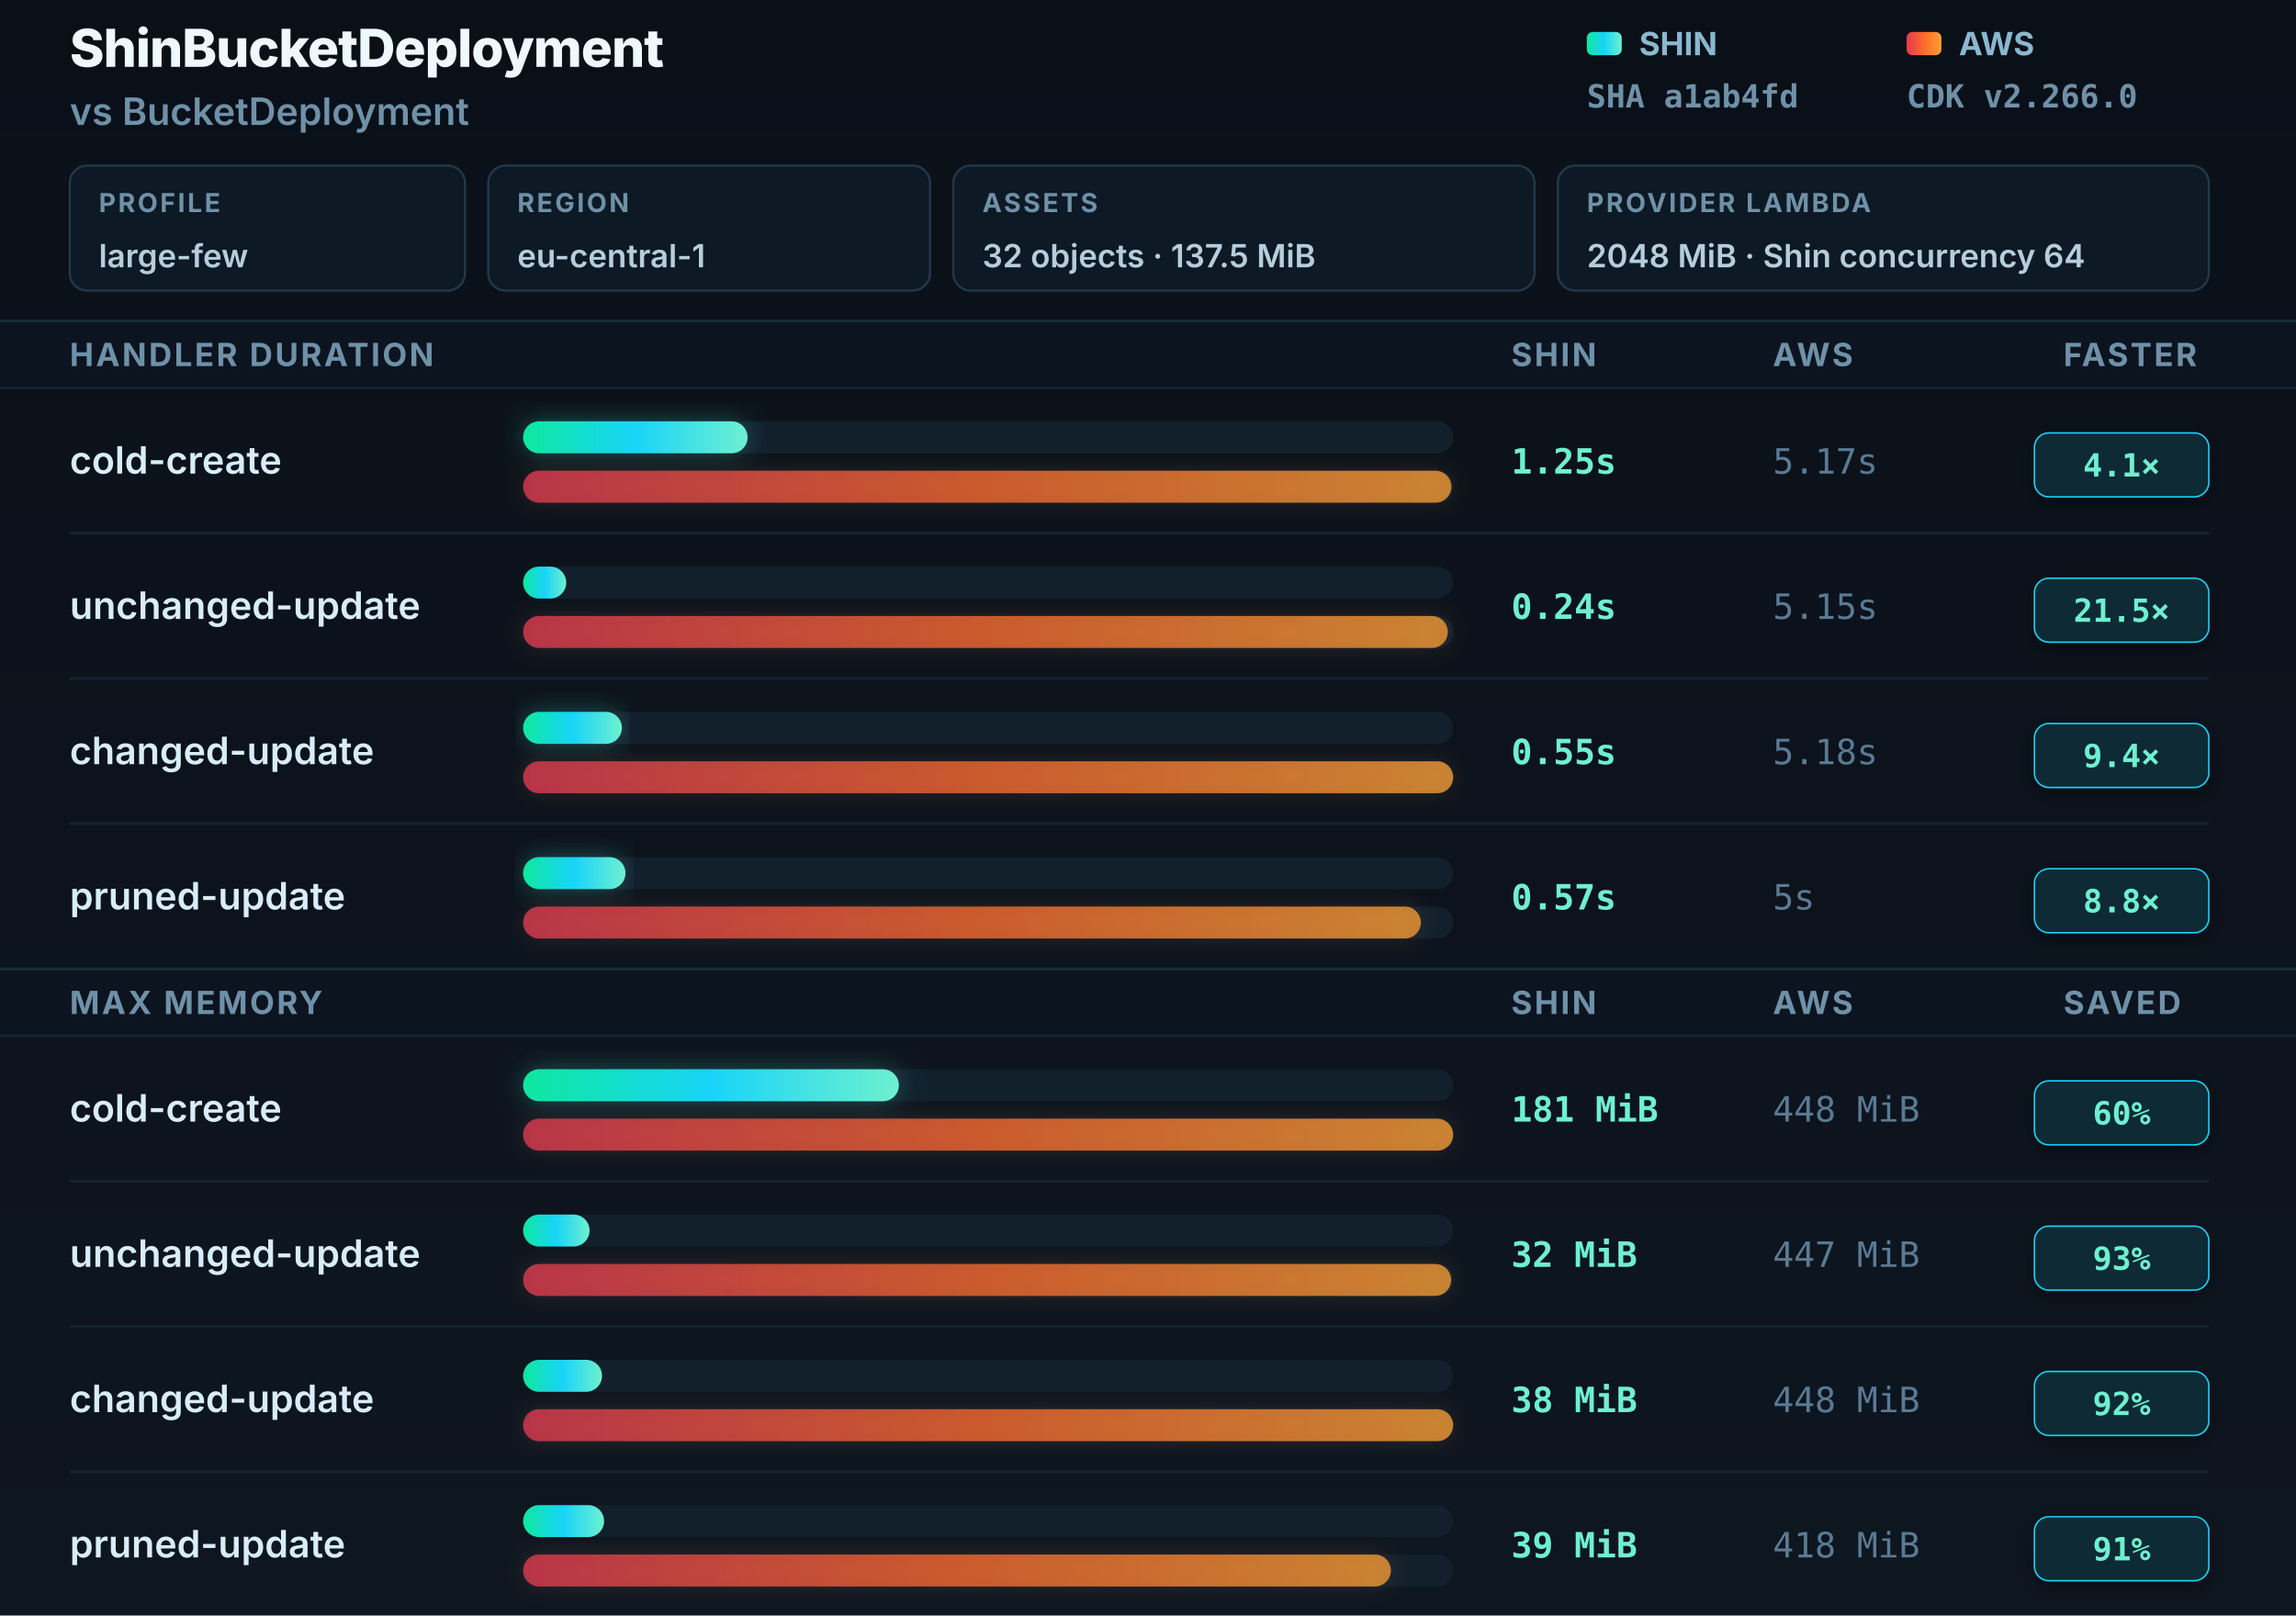
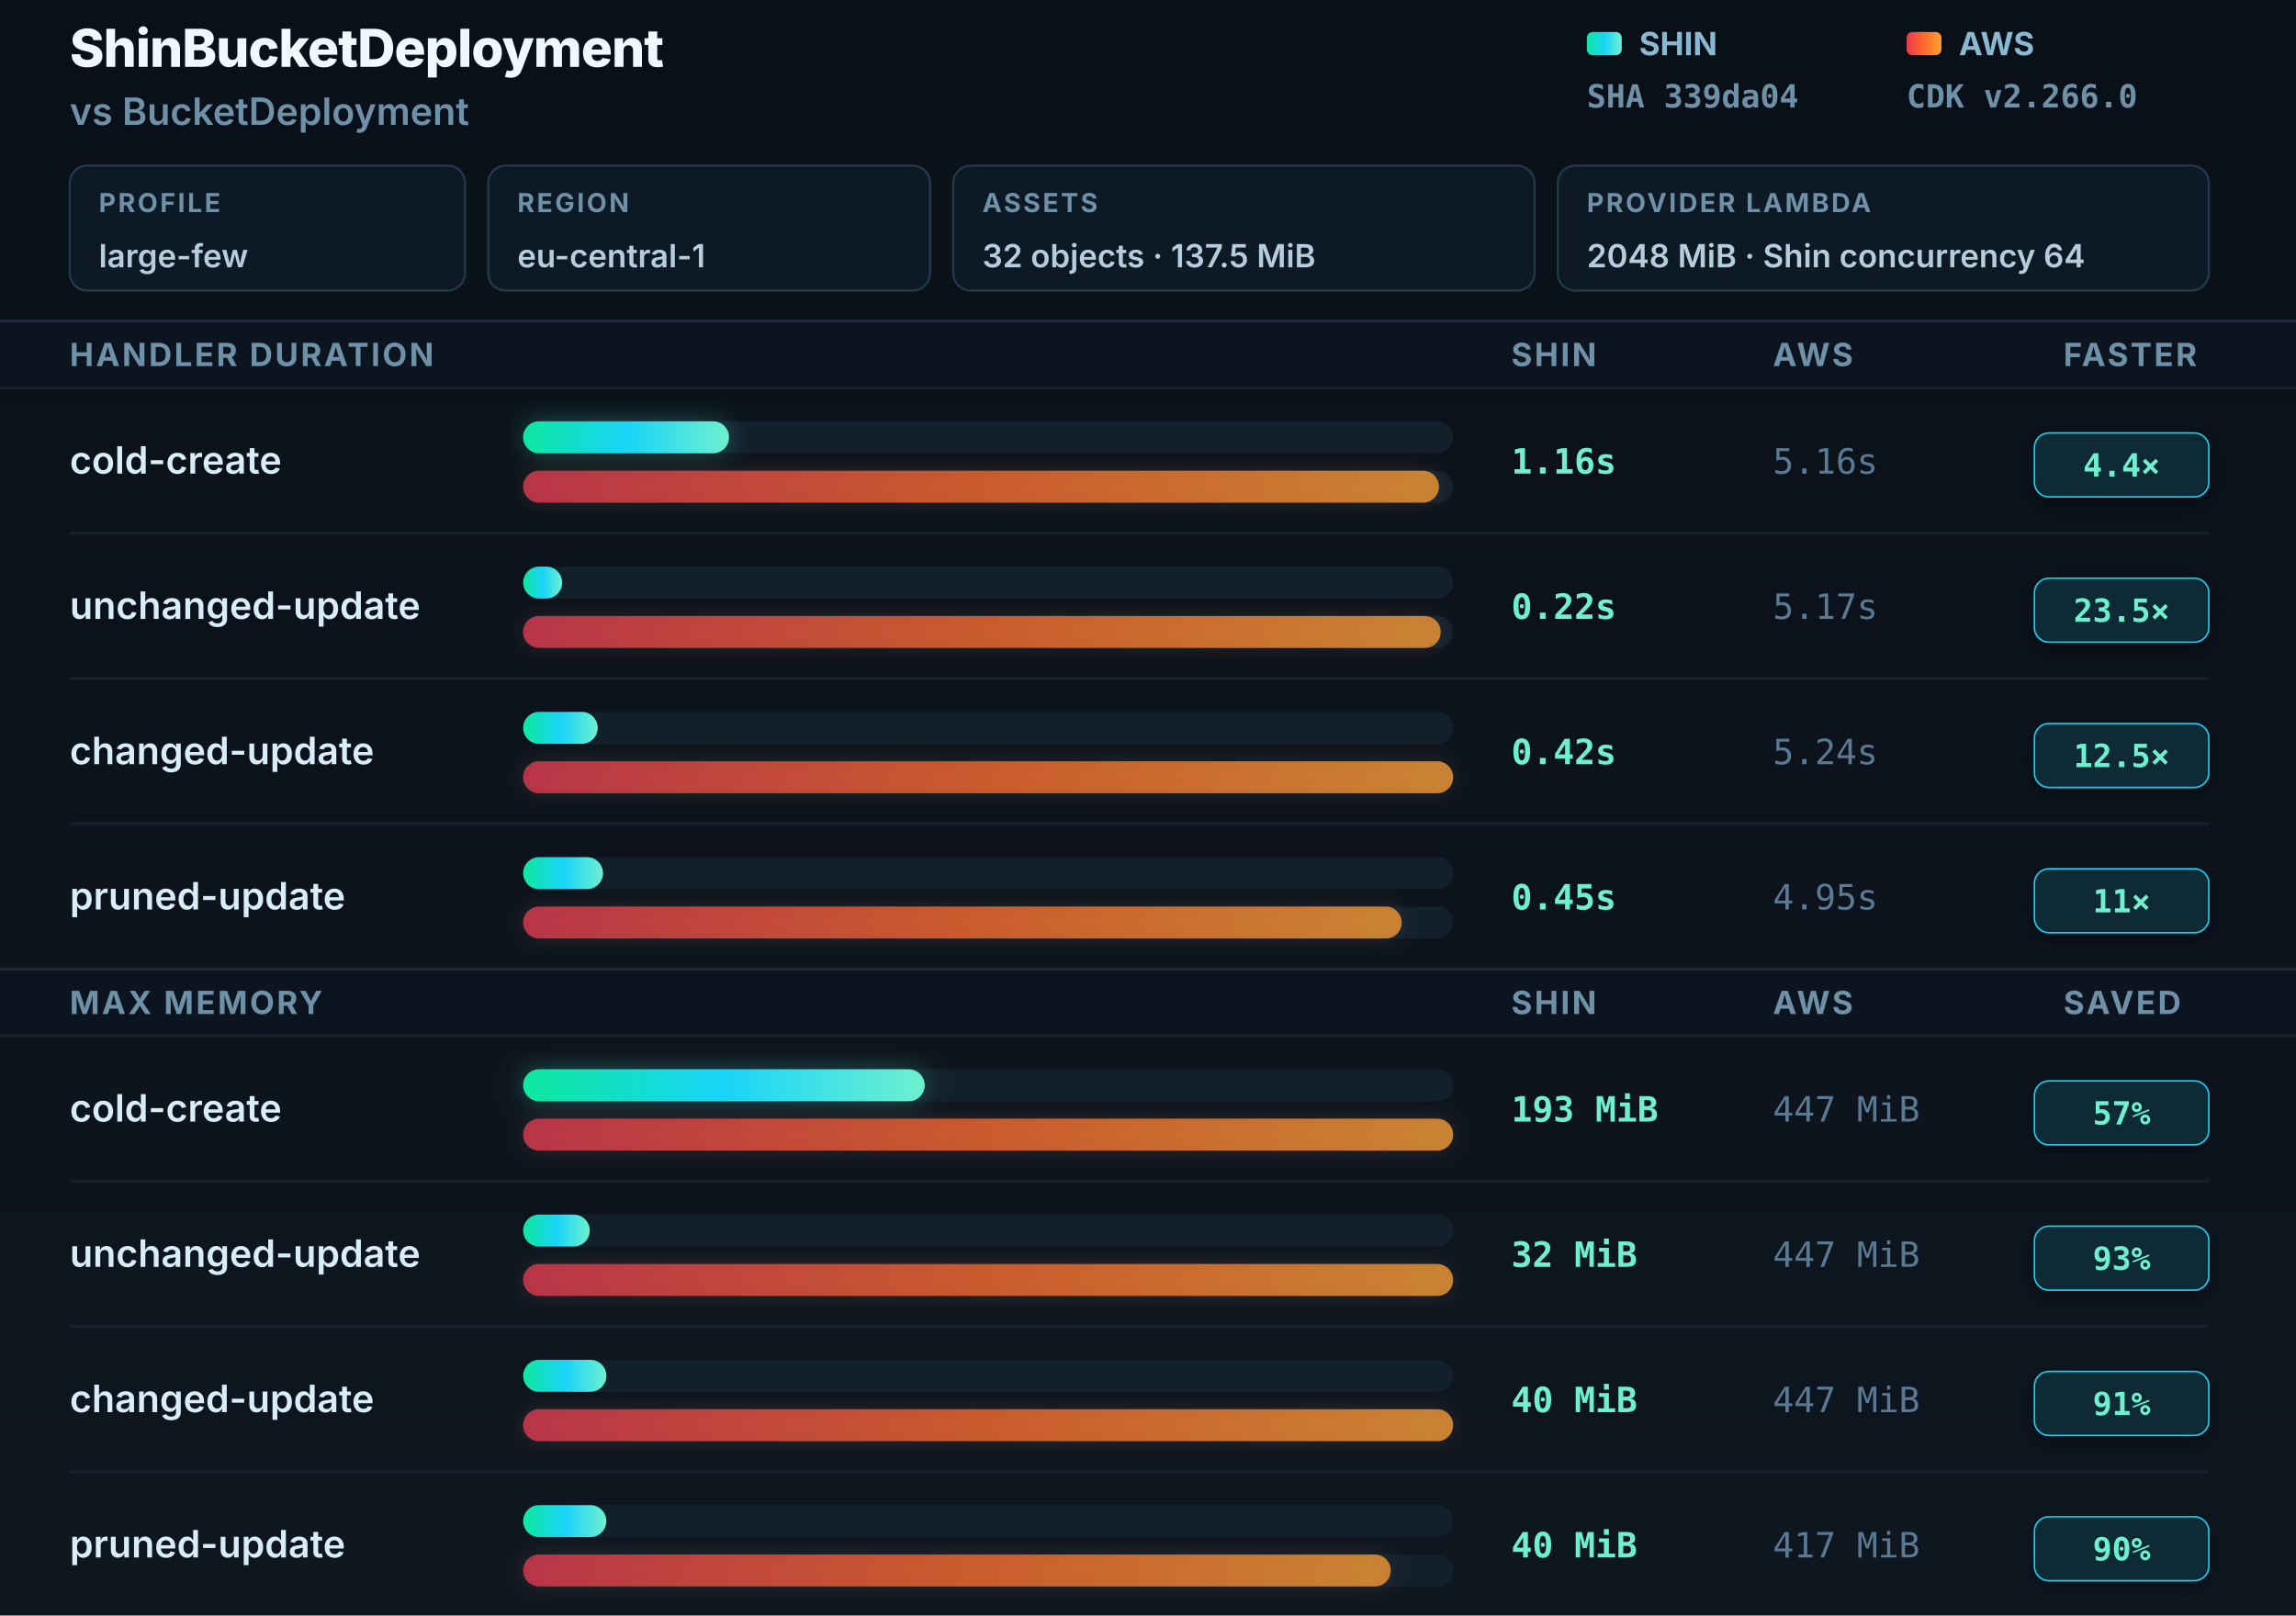
<svg xmlns="http://www.w3.org/2000/svg" width="790" height="556" viewBox="0 0 790 556" role="img" aria-labelledby="title desc">
  <defs>
    <linearGradient id="shin" x1="0" y1="0" x2="1" y2="0">
      <stop offset="0" stop-color="#0ee89e" />
      <stop offset="0.5" stop-color="#18d4f8" />
      <stop offset="1" stop-color="#6ef0d0" />
    </linearGradient>
    <linearGradient id="aws" x1="0" y1="0" x2="1" y2="0">
      <stop offset="0" stop-color="#e8384f" />
      <stop offset="0.5" stop-color="#ff6a2b" />
      <stop offset="1" stop-color="#ffa033" />
    </linearGradient>
    <linearGradient id="bgGrad" x1="0" y1="0" x2="0" y2="1">
      <stop offset="0" stop-color="#0a1018" />
      <stop offset="1" stop-color="#0e1620" />
    </linearGradient>
    <filter id="gS" x="-8%" y="-60%" width="116%" height="220%">
      <feGaussianBlur in="SourceGraphic" stdDeviation="4" />
      <feColorMatrix type="matrix" values="0 0 0 0 0.06 0 0 0 0 0.85 0 0 0 0 0.7 0 0 0 0.6 0" />
    </filter>
    <filter id="gA" x="-8%" y="-60%" width="116%" height="220%">
      <feGaussianBlur in="SourceGraphic" stdDeviation="3.5" />
      <feColorMatrix type="matrix" values="0 0 0 0 0.95 0 0 0 0 0.35 0 0 0 0 0.15 0 0 0 0.4 0" />
    </filter>
    <filter id="badgeShadow" x="-20%" y="-30%" width="140%" height="160%">
      <feDropShadow dx="0" dy="2" stdDeviation="3" flood-color="#000" flood-opacity="0.4" />
    </filter>
  </defs>
  <rect width="790" height="556" fill="url(#bgGrad)" />
  <text x="24" y="23" font-family="Inter, -apple-system, sans-serif" font-size="18" font-weight="800" fill="#f0f8ff" letter-spacing="-0.3">ShinBucketDeployment</text>
  <text x="24" y="43" font-family="Inter, -apple-system, sans-serif" font-size="13" font-weight="600" fill="#6f91a8">vs BucketDeployment</text>
  <rect x="24" y="57" width="136" height="43" rx="6" fill="#0d1924" stroke="#21394a" stroke-width="0.75" />
  <text x="34" y="73" font-family="Inter, -apple-system, sans-serif" font-size="9" font-weight="700" fill="#6f91a8" letter-spacing="0.8">PROFILE</text>
  <text x="34" y="92" font-family="Inter, -apple-system, sans-serif" font-size="11" font-weight="600" fill="#b6cedc">large-few</text>
  <rect x="168" y="57" width="152" height="43" rx="6" fill="#0d1924" stroke="#21394a" stroke-width="0.75" />
  <text x="178" y="73" font-family="Inter, -apple-system, sans-serif" font-size="9" font-weight="700" fill="#6f91a8" letter-spacing="0.8">REGION</text>
  <text x="178" y="92" font-family="Inter, -apple-system, sans-serif" font-size="11" font-weight="600" fill="#b6cedc">eu-central-1</text>
  <rect x="328" y="57" width="200" height="43" rx="6" fill="#0d1924" stroke="#21394a" stroke-width="0.75" />
  <text x="338" y="73" font-family="Inter, -apple-system, sans-serif" font-size="9" font-weight="700" fill="#6f91a8" letter-spacing="0.8">ASSETS</text>
  <text x="338" y="92" font-family="Inter, -apple-system, sans-serif" font-size="11" font-weight="600" fill="#b6cedc">32 objects · 137.5 MiB</text>
  <rect x="536" y="57" width="224" height="43" rx="6" fill="#0d1924" stroke="#21394a" stroke-width="0.75" />
  <text x="546" y="73" font-family="Inter, -apple-system, sans-serif" font-size="9" font-weight="700" fill="#6f91a8" letter-spacing="0.8">PROVIDER LAMBDA</text>
  <text x="546" y="92" font-family="Inter, -apple-system, sans-serif" font-size="11" font-weight="600" fill="#b6cedc">2048 MiB · Shin concurrency 64</text>
  <rect x="546" y="11" width="12" height="8" rx="2" fill="url(#shin)" />
  <text x="564" y="19" font-family="Inter, -apple-system, sans-serif" font-size="11" font-weight="700" fill="#8ab8d0">SHIN</text>
-   <text x="546" y="37" font-family="JetBrains Mono, monospace" font-size="11" font-weight="600" fill="#6f91a8">SHA a1ab4fd</text>
+   <text x="546" y="37" font-family="JetBrains Mono, monospace" font-size="11" font-weight="600" fill="#6f91a8">SHA 339da04</text>
  <rect x="656" y="11" width="12" height="8" rx="2" fill="url(#aws)" />
  <text x="674" y="19" font-family="Inter, -apple-system, sans-serif" font-size="11" font-weight="700" fill="#8ab8d0">AWS</text>
  <text x="656" y="37" font-family="JetBrains Mono, monospace" font-size="11" font-weight="600" fill="#6f91a8">CDK v2.266.0</text>
  <rect x="0" y="110" width="790" height="1" fill="#1a2a38" />
  <rect y="111" width="790" height="22" fill="#0c1420" />
  <text x="24" y="126" font-family="Inter, -apple-system, sans-serif" font-size="11" font-weight="700" fill="#6f91a8" letter-spacing="0.8">HANDLER DURATION</text>
  <text x="520" y="126" font-family="Inter, -apple-system, sans-serif" font-size="11" font-weight="700" fill="#6f91a8" letter-spacing="0.8">SHIN</text>
  <text x="610" y="126" font-family="Inter, -apple-system, sans-serif" font-size="11" font-weight="700" fill="#6f91a8" letter-spacing="0.8">AWS</text>
  <text x="710" y="126" font-family="Inter, -apple-system, sans-serif" font-size="11" font-weight="700" fill="#6f91a8" letter-spacing="0.8">FASTER</text>
  <rect x="0" y="133" width="790" height="1" fill="#142230" />
  <text x="24" y="163" font-family="Inter, -apple-system, sans-serif" font-size="13" font-weight="600" fill="#d8edf8">cold-create</text>
  <rect x="180" y="145" width="320" height="11" rx="5.5" fill="#12202c" />
-   <rect x="180" y="145" width="77.22" height="11" rx="5.5" fill="url(#shin)" filter="url(#gS)" opacity="0.5" />
-   <rect x="180" y="145" width="77.22" height="11" rx="5.5" fill="url(#shin)" />
+   <rect x="180" y="145" width="70.84" height="11" rx="5.5" fill="url(#shin)" filter="url(#gS)" opacity="0.5" />
+   <rect x="180" y="145" width="70.84" height="11" rx="5.5" fill="url(#shin)" />
  <rect x="180" y="162" width="320" height="11" rx="5.5" fill="#12202c" />
-   <rect x="180" y="162" width="319.382" height="11" rx="5.5" fill="url(#aws)" filter="url(#gA)" opacity="0.35" />
-   <rect x="180" y="162" width="319.382" height="11" rx="5.5" fill="url(#aws)" opacity="0.75" />
-   <text x="520" y="163" font-family="JetBrains Mono, monospace" font-size="12" font-weight="700" fill="#6ef0d0">1.25s</text>
-   <text x="610" y="163" font-family="JetBrains Mono, monospace" font-size="12" font-weight="400" fill="#5a7a94">5.17s</text>
+   <rect x="180" y="162" width="315.115" height="11" rx="5.5" fill="url(#aws)" filter="url(#gA)" opacity="0.35" />
+   <rect x="180" y="162" width="315.115" height="11" rx="5.5" fill="url(#aws)" opacity="0.75" />
+   <text x="520" y="163" font-family="JetBrains Mono, monospace" font-size="12" font-weight="700" fill="#6ef0d0">1.16s</text>
+   <text x="610" y="163" font-family="JetBrains Mono, monospace" font-size="12" font-weight="400" fill="#5a7a94">5.16s</text>
  <rect x="700" y="149" width="60" height="22" rx="5" fill="#082b35" stroke="#18d4f8" stroke-width="0.5" filter="url(#badgeShadow)" />
-   <text x="730" y="164" text-anchor="middle" font-family="JetBrains Mono, monospace" font-size="11" font-weight="800" fill="#6ef0d0">4.1×</text>
+   <text x="730" y="164" text-anchor="middle" font-family="JetBrains Mono, monospace" font-size="11" font-weight="800" fill="#6ef0d0">4.4×</text>
  <rect x="24" y="183" width="736" height="1" fill="#142230" />
  <text x="24" y="213" font-family="Inter, -apple-system, sans-serif" font-size="13" font-weight="600" fill="#d8edf8">unchanged-update</text>
  <rect x="180" y="195" width="320" height="11" rx="5.5" fill="#12202c" />
-   <rect x="180" y="195" width="14.826" height="11" rx="5.5" fill="url(#shin)" />
+   <rect x="180" y="195" width="13.435" height="11" rx="5.5" fill="url(#shin)" />
  <rect x="180" y="212" width="320" height="11" rx="5.5" fill="#12202c" />
-   <rect x="180" y="212" width="318.147" height="11" rx="5.5" fill="url(#aws)" filter="url(#gA)" opacity="0.35" />
-   <rect x="180" y="212" width="318.147" height="11" rx="5.5" fill="url(#aws)" opacity="0.75" />
-   <text x="520" y="213" font-family="JetBrains Mono, monospace" font-size="12" font-weight="700" fill="#6ef0d0">0.24s</text>
-   <text x="610" y="213" font-family="JetBrains Mono, monospace" font-size="12" font-weight="400" fill="#5a7a94">5.15s</text>
+   <rect x="180" y="212" width="315.725" height="11" rx="5.5" fill="url(#aws)" filter="url(#gA)" opacity="0.35" />
+   <rect x="180" y="212" width="315.725" height="11" rx="5.5" fill="url(#aws)" opacity="0.75" />
+   <text x="520" y="213" font-family="JetBrains Mono, monospace" font-size="12" font-weight="700" fill="#6ef0d0">0.22s</text>
+   <text x="610" y="213" font-family="JetBrains Mono, monospace" font-size="12" font-weight="400" fill="#5a7a94">5.17s</text>
  <rect x="700" y="199" width="60" height="22" rx="5" fill="#082b35" stroke="#18d4f8" stroke-width="0.5" filter="url(#badgeShadow)" />
-   <text x="730" y="214" text-anchor="middle" font-family="JetBrains Mono, monospace" font-size="11" font-weight="800" fill="#6ef0d0">21.5×</text>
+   <text x="730" y="214" text-anchor="middle" font-family="JetBrains Mono, monospace" font-size="11" font-weight="800" fill="#6ef0d0">23.5×</text>
  <rect x="24" y="233" width="736" height="1" fill="#142230" />
  <text x="24" y="263" font-family="Inter, -apple-system, sans-serif" font-size="13" font-weight="600" fill="#d8edf8">changed-update</text>
  <rect x="180" y="245" width="320" height="11" rx="5.5" fill="#12202c" />
-   <rect x="180" y="245" width="33.977" height="11" rx="5.5" fill="url(#shin)" filter="url(#gS)" opacity="0.5" />
-   <rect x="180" y="245" width="33.977" height="11" rx="5.5" fill="url(#shin)" />
+   <rect x="180" y="245" width="25.649" height="11" rx="5.5" fill="url(#shin)" />
  <rect x="180" y="262" width="320" height="11" rx="5.5" fill="#12202c" />
  <rect x="180" y="262" width="320" height="11" rx="5.5" fill="url(#aws)" filter="url(#gA)" opacity="0.35" />
  <rect x="180" y="262" width="320" height="11" rx="5.5" fill="url(#aws)" opacity="0.75" />
-   <text x="520" y="263" font-family="JetBrains Mono, monospace" font-size="12" font-weight="700" fill="#6ef0d0">0.55s</text>
-   <text x="610" y="263" font-family="JetBrains Mono, monospace" font-size="12" font-weight="400" fill="#5a7a94">5.18s</text>
+   <text x="520" y="263" font-family="JetBrains Mono, monospace" font-size="12" font-weight="700" fill="#6ef0d0">0.42s</text>
+   <text x="610" y="263" font-family="JetBrains Mono, monospace" font-size="12" font-weight="400" fill="#5a7a94">5.24s</text>
  <rect x="700" y="249" width="60" height="22" rx="5" fill="#082b35" stroke="#18d4f8" stroke-width="0.5" filter="url(#badgeShadow)" />
-   <text x="730" y="264" text-anchor="middle" font-family="JetBrains Mono, monospace" font-size="11" font-weight="800" fill="#6ef0d0">9.4×</text>
+   <text x="730" y="264" text-anchor="middle" font-family="JetBrains Mono, monospace" font-size="11" font-weight="800" fill="#6ef0d0">12.5×</text>
  <rect x="24" y="283" width="736" height="1" fill="#142230" />
  <text x="24" y="313" font-family="Inter, -apple-system, sans-serif" font-size="13" font-weight="600" fill="#d8edf8">pruned-update</text>
  <rect x="180" y="295" width="320" height="11" rx="5.5" fill="#12202c" />
-   <rect x="180" y="295" width="35.212" height="11" rx="5.5" fill="url(#shin)" filter="url(#gS)" opacity="0.5" />
-   <rect x="180" y="295" width="35.212" height="11" rx="5.5" fill="url(#shin)" />
+   <rect x="180" y="295" width="27.481" height="11" rx="5.5" fill="url(#shin)" />
  <rect x="180" y="312" width="320" height="11" rx="5.5" fill="#12202c" />
-   <rect x="180" y="312" width="308.88" height="11" rx="5.5" fill="url(#aws)" filter="url(#gA)" opacity="0.35" />
-   <rect x="180" y="312" width="308.88" height="11" rx="5.5" fill="url(#aws)" opacity="0.75" />
-   <text x="520" y="313" font-family="JetBrains Mono, monospace" font-size="12" font-weight="700" fill="#6ef0d0">0.57s</text>
-   <text x="610" y="313" font-family="JetBrains Mono, monospace" font-size="12" font-weight="400" fill="#5a7a94">5s</text>
+   <rect x="180" y="312" width="302.29" height="11" rx="5.5" fill="url(#aws)" filter="url(#gA)" opacity="0.35" />
+   <rect x="180" y="312" width="302.29" height="11" rx="5.5" fill="url(#aws)" opacity="0.75" />
+   <text x="520" y="313" font-family="JetBrains Mono, monospace" font-size="12" font-weight="700" fill="#6ef0d0">0.45s</text>
+   <text x="610" y="313" font-family="JetBrains Mono, monospace" font-size="12" font-weight="400" fill="#5a7a94">4.95s</text>
  <rect x="700" y="299" width="60" height="22" rx="5" fill="#082b35" stroke="#18d4f8" stroke-width="0.5" filter="url(#badgeShadow)" />
-   <text x="730" y="314" text-anchor="middle" font-family="JetBrains Mono, monospace" font-size="11" font-weight="800" fill="#6ef0d0">8.8×</text>
+   <text x="730" y="314" text-anchor="middle" font-family="JetBrains Mono, monospace" font-size="11" font-weight="800" fill="#6ef0d0">11×</text>
  <rect x="0" y="333" width="790" height="1" fill="#1a2a38" />
  <rect y="334" width="790" height="22" fill="#0c1420" />
  <text x="24" y="349" font-family="Inter, -apple-system, sans-serif" font-size="11" font-weight="700" fill="#6f91a8" letter-spacing="0.8">MAX MEMORY</text>
  <text x="520" y="349" font-family="Inter, -apple-system, sans-serif" font-size="11" font-weight="700" fill="#6f91a8" letter-spacing="0.8">SHIN</text>
  <text x="610" y="349" font-family="Inter, -apple-system, sans-serif" font-size="11" font-weight="700" fill="#6f91a8" letter-spacing="0.8">AWS</text>
  <text x="710" y="349" font-family="Inter, -apple-system, sans-serif" font-size="11" font-weight="700" fill="#6f91a8" letter-spacing="0.8">SAVED</text>
  <rect x="0" y="356" width="790" height="1" fill="#142230" />
  <text x="24" y="386" font-family="Inter, -apple-system, sans-serif" font-size="13" font-weight="600" fill="#d8edf8">cold-create</text>
  <rect x="180" y="368" width="320" height="11" rx="5.5" fill="#12202c" />
-   <rect x="180" y="368" width="129.286" height="11" rx="5.5" fill="url(#shin)" filter="url(#gS)" opacity="0.5" />
-   <rect x="180" y="368" width="129.286" height="11" rx="5.5" fill="url(#shin)" />
+   <rect x="180" y="368" width="138.166" height="11" rx="5.5" fill="url(#shin)" filter="url(#gS)" opacity="0.5" />
+   <rect x="180" y="368" width="138.166" height="11" rx="5.5" fill="url(#shin)" />
  <rect x="180" y="385" width="320" height="11" rx="5.5" fill="#12202c" />
  <rect x="180" y="385" width="320" height="11" rx="5.5" fill="url(#aws)" filter="url(#gA)" opacity="0.35" />
  <rect x="180" y="385" width="320" height="11" rx="5.5" fill="url(#aws)" opacity="0.75" />
-   <text x="520" y="386" font-family="JetBrains Mono, monospace" font-size="12" font-weight="700" fill="#6ef0d0">181 MiB</text>
-   <text x="610" y="386" font-family="JetBrains Mono, monospace" font-size="12" font-weight="400" fill="#5a7a94">448 MiB</text>
+   <text x="520" y="386" font-family="JetBrains Mono, monospace" font-size="12" font-weight="700" fill="#6ef0d0">193 MiB</text>
+   <text x="610" y="386" font-family="JetBrains Mono, monospace" font-size="12" font-weight="400" fill="#5a7a94">447 MiB</text>
  <rect x="700" y="372" width="60" height="22" rx="5" fill="#082b35" stroke="#18d4f8" stroke-width="0.5" filter="url(#badgeShadow)" />
-   <text x="730" y="387" text-anchor="middle" font-family="JetBrains Mono, monospace" font-size="11" font-weight="800" fill="#6ef0d0">60%</text>
+   <text x="730" y="387" text-anchor="middle" font-family="JetBrains Mono, monospace" font-size="11" font-weight="800" fill="#6ef0d0">57%</text>
  <rect x="24" y="406" width="736" height="1" fill="#142230" />
  <text x="24" y="436" font-family="Inter, -apple-system, sans-serif" font-size="13" font-weight="600" fill="#d8edf8">unchanged-update</text>
  <rect x="180" y="418" width="320" height="11" rx="5.5" fill="#12202c" />
-   <rect x="180" y="418" width="22.857" height="11" rx="5.5" fill="url(#shin)" />
+   <rect x="180" y="418" width="22.908" height="11" rx="5.5" fill="url(#shin)" />
  <rect x="180" y="435" width="320" height="11" rx="5.5" fill="#12202c" />
-   <rect x="180" y="435" width="319.286" height="11" rx="5.5" fill="url(#aws)" filter="url(#gA)" opacity="0.35" />
-   <rect x="180" y="435" width="319.286" height="11" rx="5.5" fill="url(#aws)" opacity="0.75" />
+   <rect x="180" y="435" width="320" height="11" rx="5.5" fill="url(#aws)" filter="url(#gA)" opacity="0.35" />
+   <rect x="180" y="435" width="320" height="11" rx="5.5" fill="url(#aws)" opacity="0.75" />
  <text x="520" y="436" font-family="JetBrains Mono, monospace" font-size="12" font-weight="700" fill="#6ef0d0">32 MiB</text>
  <text x="610" y="436" font-family="JetBrains Mono, monospace" font-size="12" font-weight="400" fill="#5a7a94">447 MiB</text>
  <rect x="700" y="422" width="60" height="22" rx="5" fill="#082b35" stroke="#18d4f8" stroke-width="0.5" filter="url(#badgeShadow)" />
  <text x="730" y="437" text-anchor="middle" font-family="JetBrains Mono, monospace" font-size="11" font-weight="800" fill="#6ef0d0">93%</text>
  <rect x="24" y="456" width="736" height="1" fill="#142230" />
  <text x="24" y="486" font-family="Inter, -apple-system, sans-serif" font-size="13" font-weight="600" fill="#d8edf8">changed-update</text>
  <rect x="180" y="468" width="320" height="11" rx="5.5" fill="#12202c" />
-   <rect x="180" y="468" width="27.143" height="11" rx="5.5" fill="url(#shin)" />
+   <rect x="180" y="468" width="28.635" height="11" rx="5.5" fill="url(#shin)" />
  <rect x="180" y="485" width="320" height="11" rx="5.5" fill="#12202c" />
  <rect x="180" y="485" width="320" height="11" rx="5.5" fill="url(#aws)" filter="url(#gA)" opacity="0.35" />
  <rect x="180" y="485" width="320" height="11" rx="5.5" fill="url(#aws)" opacity="0.75" />
-   <text x="520" y="486" font-family="JetBrains Mono, monospace" font-size="12" font-weight="700" fill="#6ef0d0">38 MiB</text>
-   <text x="610" y="486" font-family="JetBrains Mono, monospace" font-size="12" font-weight="400" fill="#5a7a94">448 MiB</text>
+   <text x="520" y="486" font-family="JetBrains Mono, monospace" font-size="12" font-weight="700" fill="#6ef0d0">40 MiB</text>
+   <text x="610" y="486" font-family="JetBrains Mono, monospace" font-size="12" font-weight="400" fill="#5a7a94">447 MiB</text>
  <rect x="700" y="472" width="60" height="22" rx="5" fill="#082b35" stroke="#18d4f8" stroke-width="0.5" filter="url(#badgeShadow)" />
-   <text x="730" y="487" text-anchor="middle" font-family="JetBrains Mono, monospace" font-size="11" font-weight="800" fill="#6ef0d0">92%</text>
+   <text x="730" y="487" text-anchor="middle" font-family="JetBrains Mono, monospace" font-size="11" font-weight="800" fill="#6ef0d0">91%</text>
  <rect x="24" y="506" width="736" height="1" fill="#142230" />
  <text x="24" y="536" font-family="Inter, -apple-system, sans-serif" font-size="13" font-weight="600" fill="#d8edf8">pruned-update</text>
  <rect x="180" y="518" width="320" height="11" rx="5.5" fill="#12202c" />
-   <rect x="180" y="518" width="27.857" height="11" rx="5.5" fill="url(#shin)" />
+   <rect x="180" y="518" width="28.635" height="11" rx="5.5" fill="url(#shin)" />
  <rect x="180" y="535" width="320" height="11" rx="5.5" fill="#12202c" />
-   <rect x="180" y="535" width="298.571" height="11" rx="5.5" fill="url(#aws)" filter="url(#gA)" opacity="0.35" />
-   <rect x="180" y="535" width="298.571" height="11" rx="5.5" fill="url(#aws)" opacity="0.75" />
-   <text x="520" y="536" font-family="JetBrains Mono, monospace" font-size="12" font-weight="700" fill="#6ef0d0">39 MiB</text>
-   <text x="610" y="536" font-family="JetBrains Mono, monospace" font-size="12" font-weight="400" fill="#5a7a94">418 MiB</text>
+   <rect x="180" y="535" width="298.523" height="11" rx="5.5" fill="url(#aws)" filter="url(#gA)" opacity="0.35" />
+   <rect x="180" y="535" width="298.523" height="11" rx="5.5" fill="url(#aws)" opacity="0.75" />
+   <text x="520" y="536" font-family="JetBrains Mono, monospace" font-size="12" font-weight="700" fill="#6ef0d0">40 MiB</text>
+   <text x="610" y="536" font-family="JetBrains Mono, monospace" font-size="12" font-weight="400" fill="#5a7a94">417 MiB</text>
  <rect x="700" y="522" width="60" height="22" rx="5" fill="#082b35" stroke="#18d4f8" stroke-width="0.5" filter="url(#badgeShadow)" />
-   <text x="730" y="537" text-anchor="middle" font-family="JetBrains Mono, monospace" font-size="11" font-weight="800" fill="#6ef0d0">91%</text>
+   <text x="730" y="537" text-anchor="middle" font-family="JetBrains Mono, monospace" font-size="11" font-weight="800" fill="#6ef0d0">90%</text>
</svg>
